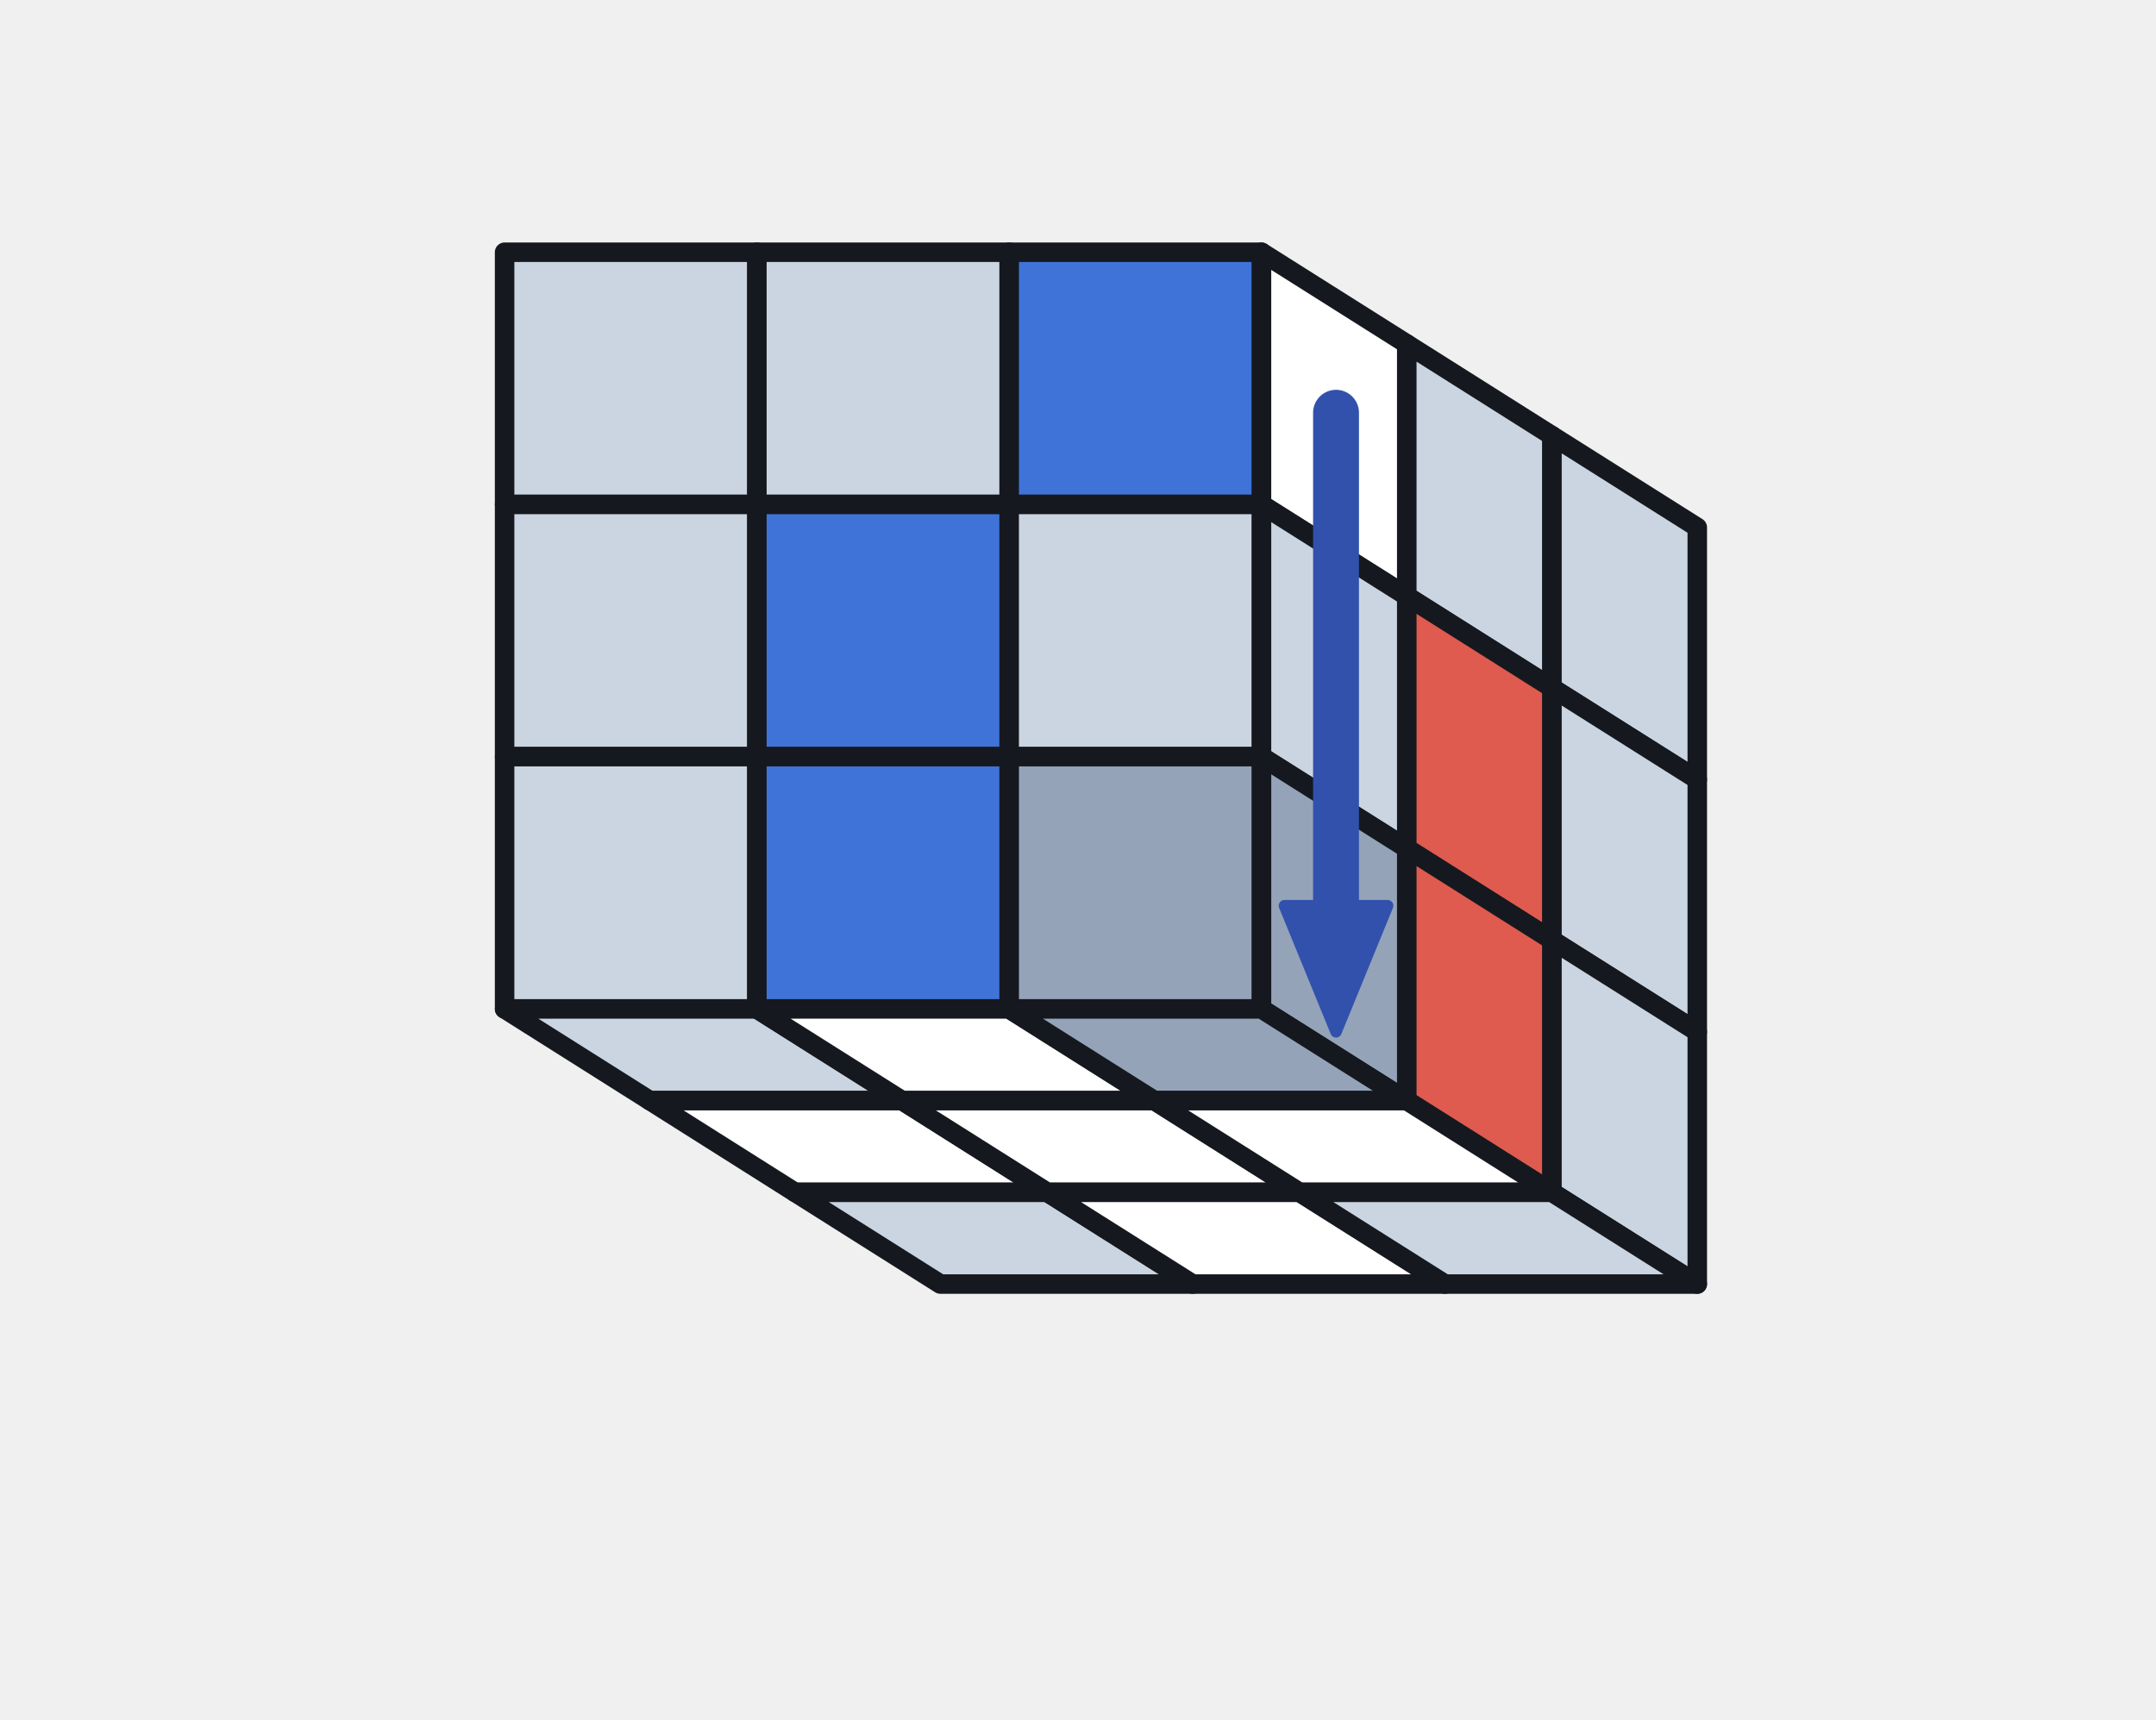
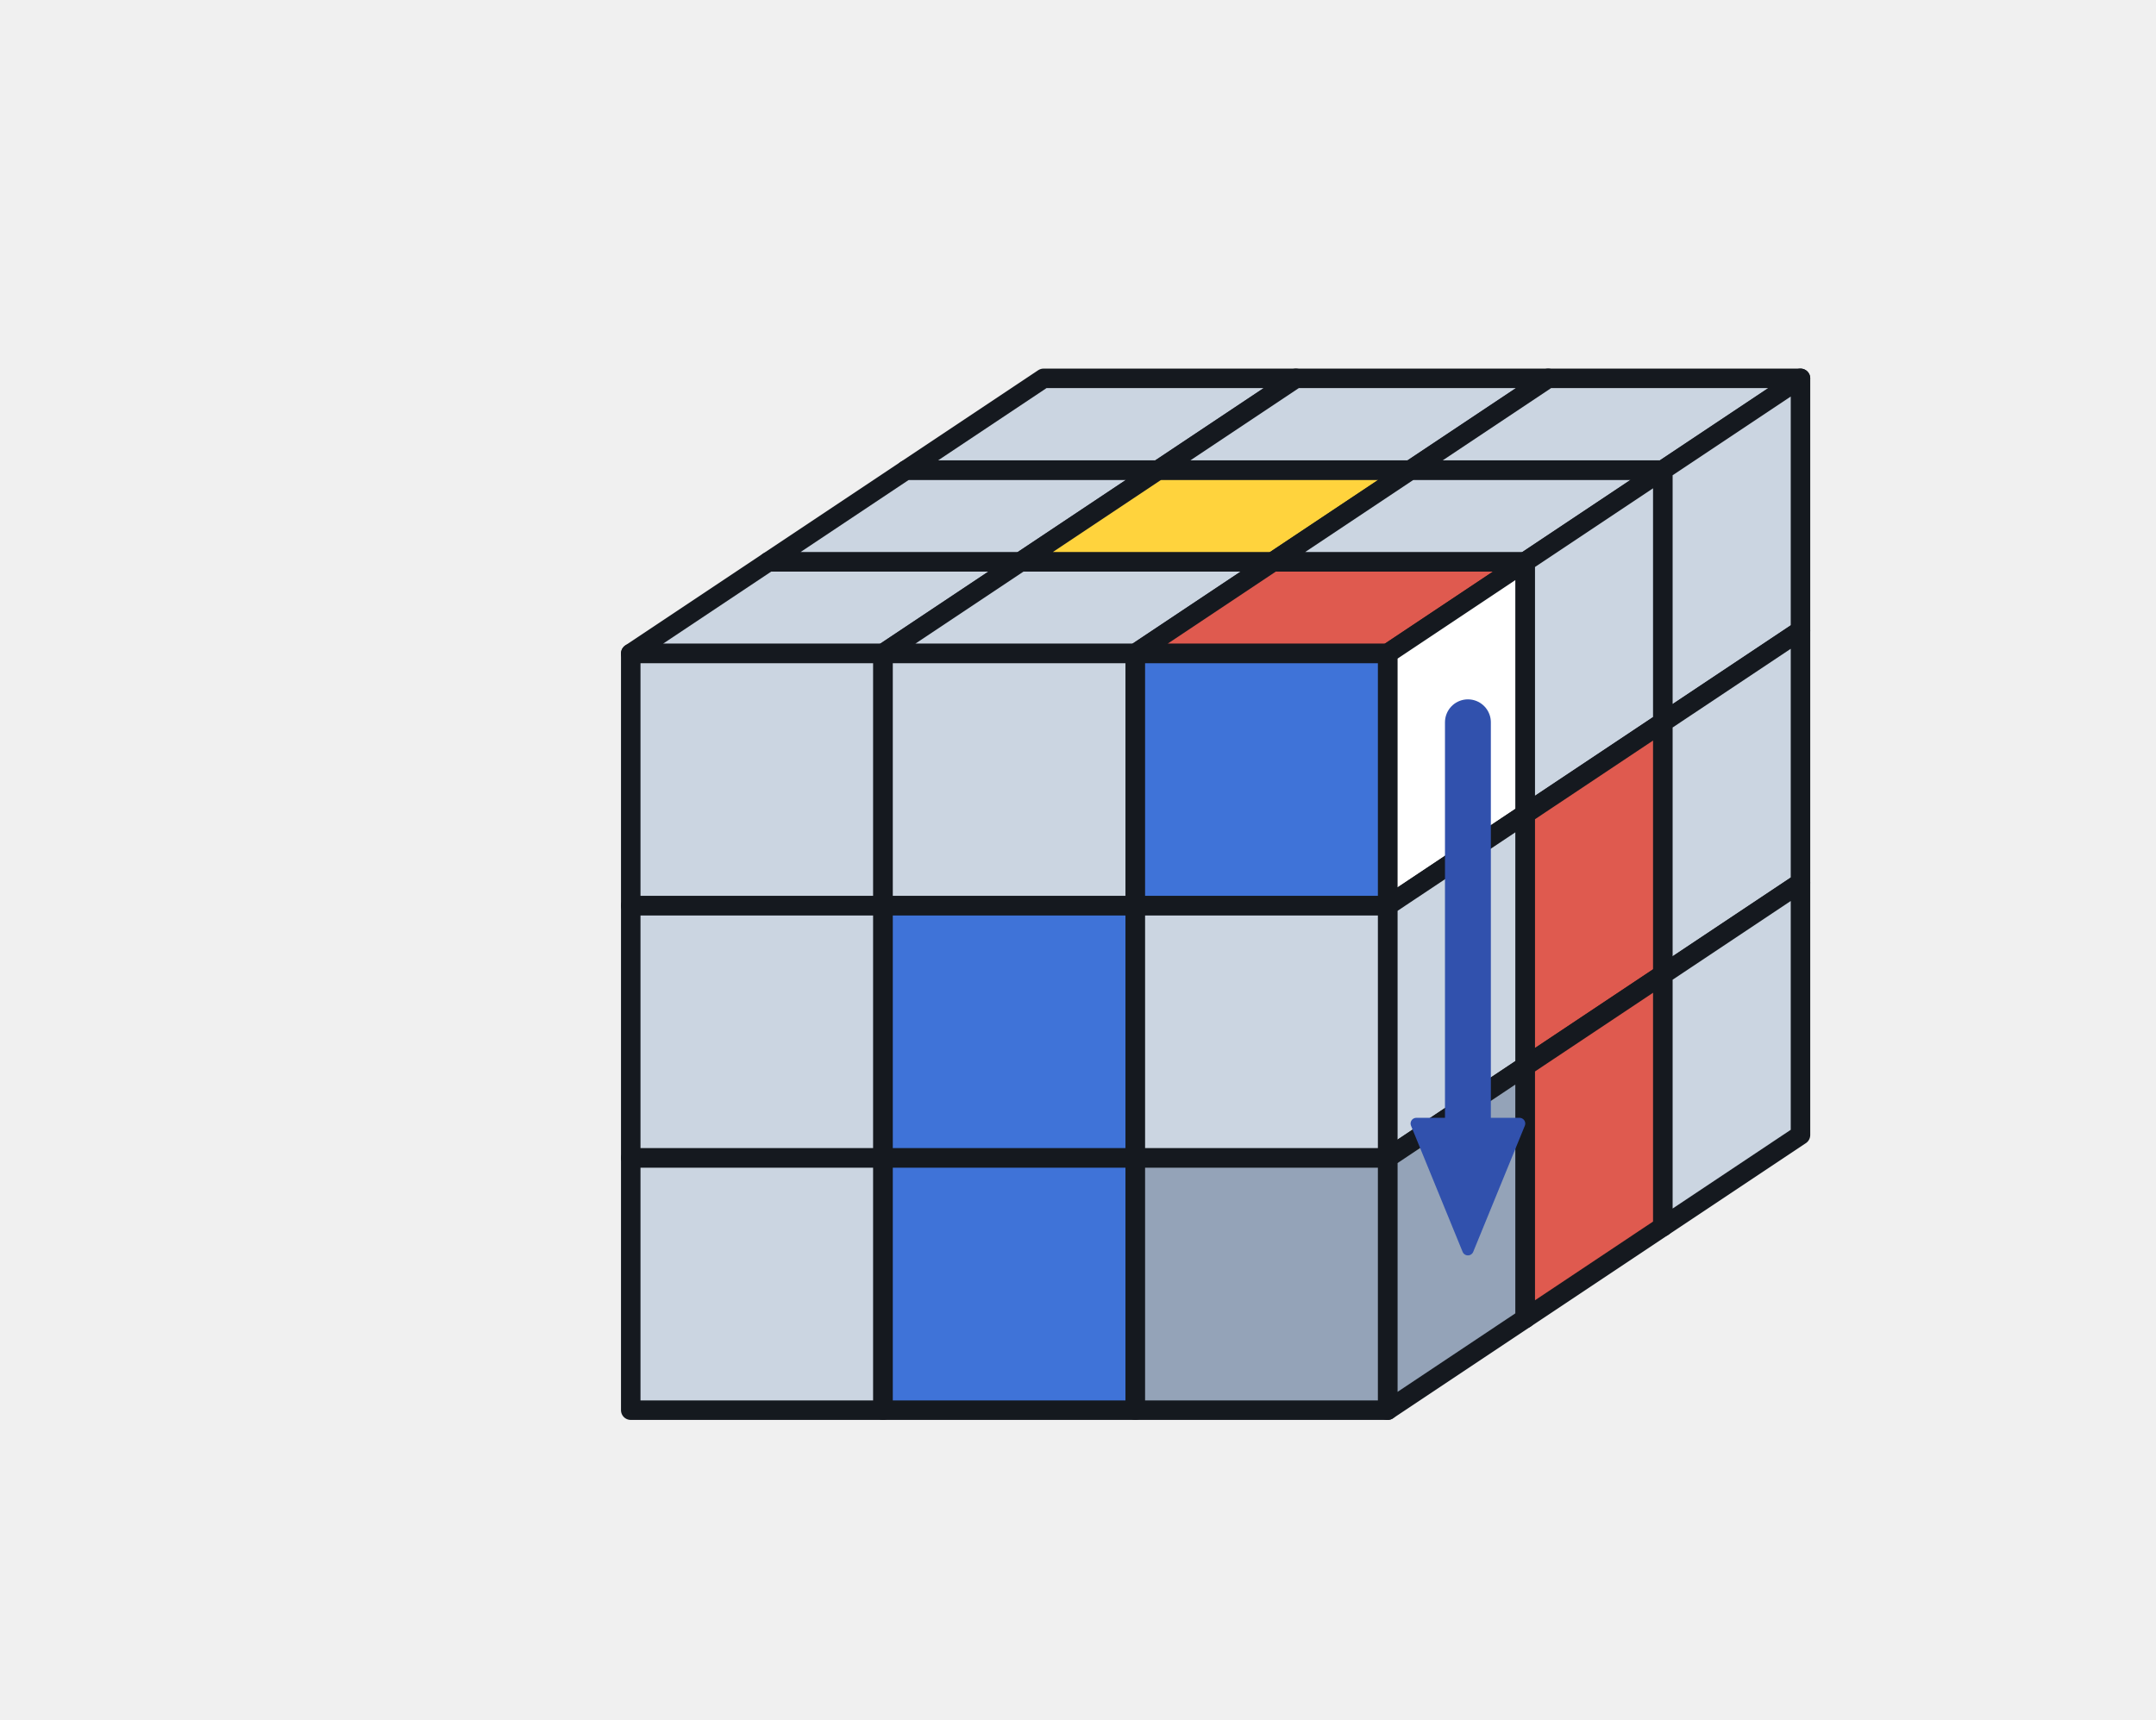
<svg xmlns="http://www.w3.org/2000/svg" viewBox="0 0 188 150" role="img" aria-labelledby="title">
-   <path d="M44 22h66l38 24v66H82L44 88z" fill="#000" opacity="0.04" />
-   <polygon points="44.00,22.00 66.00,22.00 66.00,44.00 44.00,44.00" fill="#cbd5e1" stroke="#15191f" stroke-width="1.7" stroke-linejoin="round" />
-   <polygon points="66.00,22.00 88.00,22.00 88.00,44.00 66.00,44.00" fill="#cbd5e1" stroke="#15191f" stroke-width="1.7" stroke-linejoin="round" />
-   <polygon points="88.00,22.00 110.00,22.00 110.00,44.00 88.00,44.00" fill="#3f73d8" stroke="#15191f" stroke-width="1.7" stroke-linejoin="round" />
-   <polygon points="44.00,44.00 66.00,44.00 66.00,66.00 44.00,66.00" fill="#cbd5e1" stroke="#15191f" stroke-width="1.7" stroke-linejoin="round" />
-   <polygon points="66.00,44.00 88.00,44.00 88.00,66.00 66.00,66.00" fill="#3f73d8" stroke="#15191f" stroke-width="1.7" stroke-linejoin="round" />
-   <polygon points="88.00,44.00 110.00,44.00 110.00,66.00 88.00,66.00" fill="#cbd5e1" stroke="#15191f" stroke-width="1.7" stroke-linejoin="round" />
-   <polygon points="44.00,66.00 66.00,66.00 66.00,88.00 44.00,88.00" fill="#cbd5e1" stroke="#15191f" stroke-width="1.7" stroke-linejoin="round" />
-   <polygon points="66.00,66.00 88.00,66.00 88.00,88.00 66.00,88.00" fill="#3f73d8" stroke="#15191f" stroke-width="1.7" stroke-linejoin="round" />
-   <polygon points="88.00,66.00 110.00,66.00 110.00,88.00 88.00,88.00" fill="#94a3b8" stroke="#15191f" stroke-width="1.7" stroke-linejoin="round" />
-   <polygon points="110.00,22.00 122.67,30.00 122.67,52.00 110.00,44.00" fill="#ffffff" stroke="#15191f" stroke-width="1.7" stroke-linejoin="round" />
-   <polygon points="122.67,30.00 135.33,38.00 135.33,60.00 122.67,52.00" fill="#cbd5e1" stroke="#15191f" stroke-width="1.7" stroke-linejoin="round" />
-   <polygon points="135.33,38.00 148.00,46.00 148.00,68.00 135.33,60.00" fill="#cbd5e1" stroke="#15191f" stroke-width="1.7" stroke-linejoin="round" />
-   <polygon points="110.00,44.00 122.67,52.00 122.67,74.00 110.00,66.00" fill="#cbd5e1" stroke="#15191f" stroke-width="1.7" stroke-linejoin="round" />
-   <polygon points="122.67,52.00 135.33,60.00 135.33,82.00 122.67,74.00" fill="#df5a4f" stroke="#15191f" stroke-width="1.7" stroke-linejoin="round" />
-   <polygon points="135.33,60.00 148.00,68.00 148.00,90.00 135.33,82.00" fill="#cbd5e1" stroke="#15191f" stroke-width="1.7" stroke-linejoin="round" />
-   <polygon points="110.00,66.00 122.67,74.00 122.67,96.00 110.00,88.00" fill="#94a3b8" stroke="#15191f" stroke-width="1.7" stroke-linejoin="round" />
-   <polygon points="122.67,74.00 135.33,82.00 135.33,104.00 122.67,96.00" fill="#df5a4f" stroke="#15191f" stroke-width="1.7" stroke-linejoin="round" />
-   <polygon points="135.33,82.00 148.00,90.00 148.00,112.00 135.33,104.00" fill="#cbd5e1" stroke="#15191f" stroke-width="1.7" stroke-linejoin="round" />
-   <polygon points="44.00,88.00 66.00,88.00 78.67,96.00 56.67,96.00" fill="#cbd5e1" stroke="#15191f" stroke-width="1.7" stroke-linejoin="round" />
-   <polygon points="66.00,88.00 88.00,88.00 100.67,96.00 78.67,96.00" fill="#ffffff" stroke="#15191f" stroke-width="1.7" stroke-linejoin="round" />
-   <polygon points="88.00,88.00 110.00,88.00 122.67,96.00 100.67,96.00" fill="#94a3b8" stroke="#15191f" stroke-width="1.7" stroke-linejoin="round" />
-   <polygon points="56.67,96.00 78.67,96.00 91.33,104.00 69.33,104.00" fill="#ffffff" stroke="#15191f" stroke-width="1.7" stroke-linejoin="round" />
-   <polygon points="78.67,96.00 100.67,96.00 113.33,104.00 91.33,104.00" fill="#ffffff" stroke="#15191f" stroke-width="1.7" stroke-linejoin="round" />
-   <polygon points="100.67,96.00 122.67,96.00 135.33,104.00 113.33,104.00" fill="#ffffff" stroke="#15191f" stroke-width="1.7" stroke-linejoin="round" />
-   <polygon points="69.33,104.00 91.33,104.00 104.00,112.00 82.00,112.00" fill="#cbd5e1" stroke="#15191f" stroke-width="1.7" stroke-linejoin="round" />
-   <polygon points="91.33,104.00 113.33,104.00 126.00,112.00 104.00,112.00" fill="#ffffff" stroke="#15191f" stroke-width="1.7" stroke-linejoin="round" />
-   <polygon points="113.33,104.00 135.33,104.00 148.00,112.00 126.00,112.00" fill="#cbd5e1" stroke="#15191f" stroke-width="1.7" stroke-linejoin="round" />
-   <path d="M 116.50 36.00 L 116.50 79.00" fill="none" stroke="#3151ad" stroke-width="4" stroke-linecap="round" />
-   <polygon points="116.50,90.00 112.00,79.00 121.00,79.00" fill="#3151ad" stroke="#3151ad" stroke-linejoin="round" />
+   <path d="M55 123h66l36-24V33H91L55 57z" fill="#000" opacity="0.04" />
+   <polygon points="55.00,57.00 67.00,49.00 89.00,49.00 77.00,57.00" fill="#cbd5e1" stroke="#15191f" stroke-width="1.7" stroke-linejoin="round" />
+   <polygon points="67.00,49.00 79.00,41.00 101.00,41.00 89.00,49.00" fill="#cbd5e1" stroke="#15191f" stroke-width="1.7" stroke-linejoin="round" />
+   <polygon points="79.00,41.00 91.00,33.00 113.00,33.00 101.00,41.00" fill="#cbd5e1" stroke="#15191f" stroke-width="1.7" stroke-linejoin="round" />
+   <polygon points="77.00,57.00 89.00,49.00 111.00,49.00 99.00,57.00" fill="#cbd5e1" stroke="#15191f" stroke-width="1.7" stroke-linejoin="round" />
+   <polygon points="89.00,49.00 101.00,41.00 123.00,41.00 111.00,49.00" fill="#ffd33d" stroke="#15191f" stroke-width="1.7" stroke-linejoin="round" />
+   <polygon points="101.00,41.00 113.00,33.00 135.00,33.00 123.00,41.00" fill="#cbd5e1" stroke="#15191f" stroke-width="1.7" stroke-linejoin="round" />
+   <polygon points="99.00,57.00 111.00,49.00 133.00,49.00 121.00,57.00" fill="#df5a4f" stroke="#15191f" stroke-width="1.7" stroke-linejoin="round" />
+   <polygon points="111.00,49.00 123.00,41.00 145.00,41.00 133.00,49.00" fill="#cbd5e1" stroke="#15191f" stroke-width="1.7" stroke-linejoin="round" />
+   <polygon points="123.00,41.00 135.00,33.00 157.00,33.00 145.00,41.00" fill="#cbd5e1" stroke="#15191f" stroke-width="1.7" stroke-linejoin="round" />
+   <polygon points="121.00,57.00 133.00,49.00 133.00,71.00 121.00,79.00" fill="#ffffff" stroke="#15191f" stroke-width="1.7" stroke-linejoin="round" />
+   <polygon points="133.00,49.00 145.00,41.00 145.00,63.00 133.00,71.00" fill="#cbd5e1" stroke="#15191f" stroke-width="1.7" stroke-linejoin="round" />
+   <polygon points="145.00,41.00 157.00,33.00 157.00,55.00 145.00,63.00" fill="#cbd5e1" stroke="#15191f" stroke-width="1.7" stroke-linejoin="round" />
+   <polygon points="121.00,79.00 133.00,71.00 133.00,93.00 121.00,101.00" fill="#cbd5e1" stroke="#15191f" stroke-width="1.7" stroke-linejoin="round" />
+   <polygon points="133.00,71.00 145.00,63.00 145.00,85.00 133.00,93.00" fill="#df5a4f" stroke="#15191f" stroke-width="1.7" stroke-linejoin="round" />
+   <polygon points="145.00,63.00 157.00,55.00 157.00,77.00 145.00,85.00" fill="#cbd5e1" stroke="#15191f" stroke-width="1.7" stroke-linejoin="round" />
+   <polygon points="121.00,101.00 133.00,93.00 133.00,115.00 121.00,123.00" fill="#94a3b8" stroke="#15191f" stroke-width="1.7" stroke-linejoin="round" />
+   <polygon points="133.00,93.00 145.00,85.00 145.00,107.00 133.00,115.00" fill="#df5a4f" stroke="#15191f" stroke-width="1.7" stroke-linejoin="round" />
+   <polygon points="145.00,85.00 157.00,77.00 157.00,99.00 145.00,107.00" fill="#cbd5e1" stroke="#15191f" stroke-width="1.7" stroke-linejoin="round" />
+   <polygon points="55.00,57.00 77.00,57.00 77.00,79.00 55.00,79.00" fill="#cbd5e1" stroke="#15191f" stroke-width="1.7" stroke-linejoin="round" />
+   <polygon points="77.00,57.00 99.00,57.00 99.00,79.00 77.00,79.00" fill="#cbd5e1" stroke="#15191f" stroke-width="1.7" stroke-linejoin="round" />
+   <polygon points="99.00,57.00 121.00,57.00 121.00,79.00 99.00,79.00" fill="#3f73d8" stroke="#15191f" stroke-width="1.7" stroke-linejoin="round" />
+   <polygon points="55.00,79.00 77.00,79.00 77.00,101.00 55.00,101.00" fill="#cbd5e1" stroke="#15191f" stroke-width="1.7" stroke-linejoin="round" />
+   <polygon points="77.00,79.00 99.00,79.00 99.00,101.00 77.00,101.00" fill="#3f73d8" stroke="#15191f" stroke-width="1.7" stroke-linejoin="round" />
+   <polygon points="99.00,79.00 121.00,79.00 121.00,101.00 99.00,101.00" fill="#cbd5e1" stroke="#15191f" stroke-width="1.7" stroke-linejoin="round" />
+   <polygon points="55.00,101.00 77.00,101.00 77.00,123.00 55.00,123.00" fill="#cbd5e1" stroke="#15191f" stroke-width="1.7" stroke-linejoin="round" />
+   <polygon points="77.00,101.00 99.00,101.00 99.00,123.00 77.00,123.00" fill="#3f73d8" stroke="#15191f" stroke-width="1.7" stroke-linejoin="round" />
+   <polygon points="99.00,101.00 121.00,101.00 121.00,123.00 99.00,123.00" fill="#94a3b8" stroke="#15191f" stroke-width="1.7" stroke-linejoin="round" />
+   <path d="M 128.00 63.00 L 128.00 98.00" fill="none" stroke="#3151ad" stroke-width="4" stroke-linecap="round" />
+   <polygon points="128.00,109.00 123.50,98.00 132.50,98.00" fill="#3151ad" stroke="#3151ad" stroke-linejoin="round" />
</svg>
